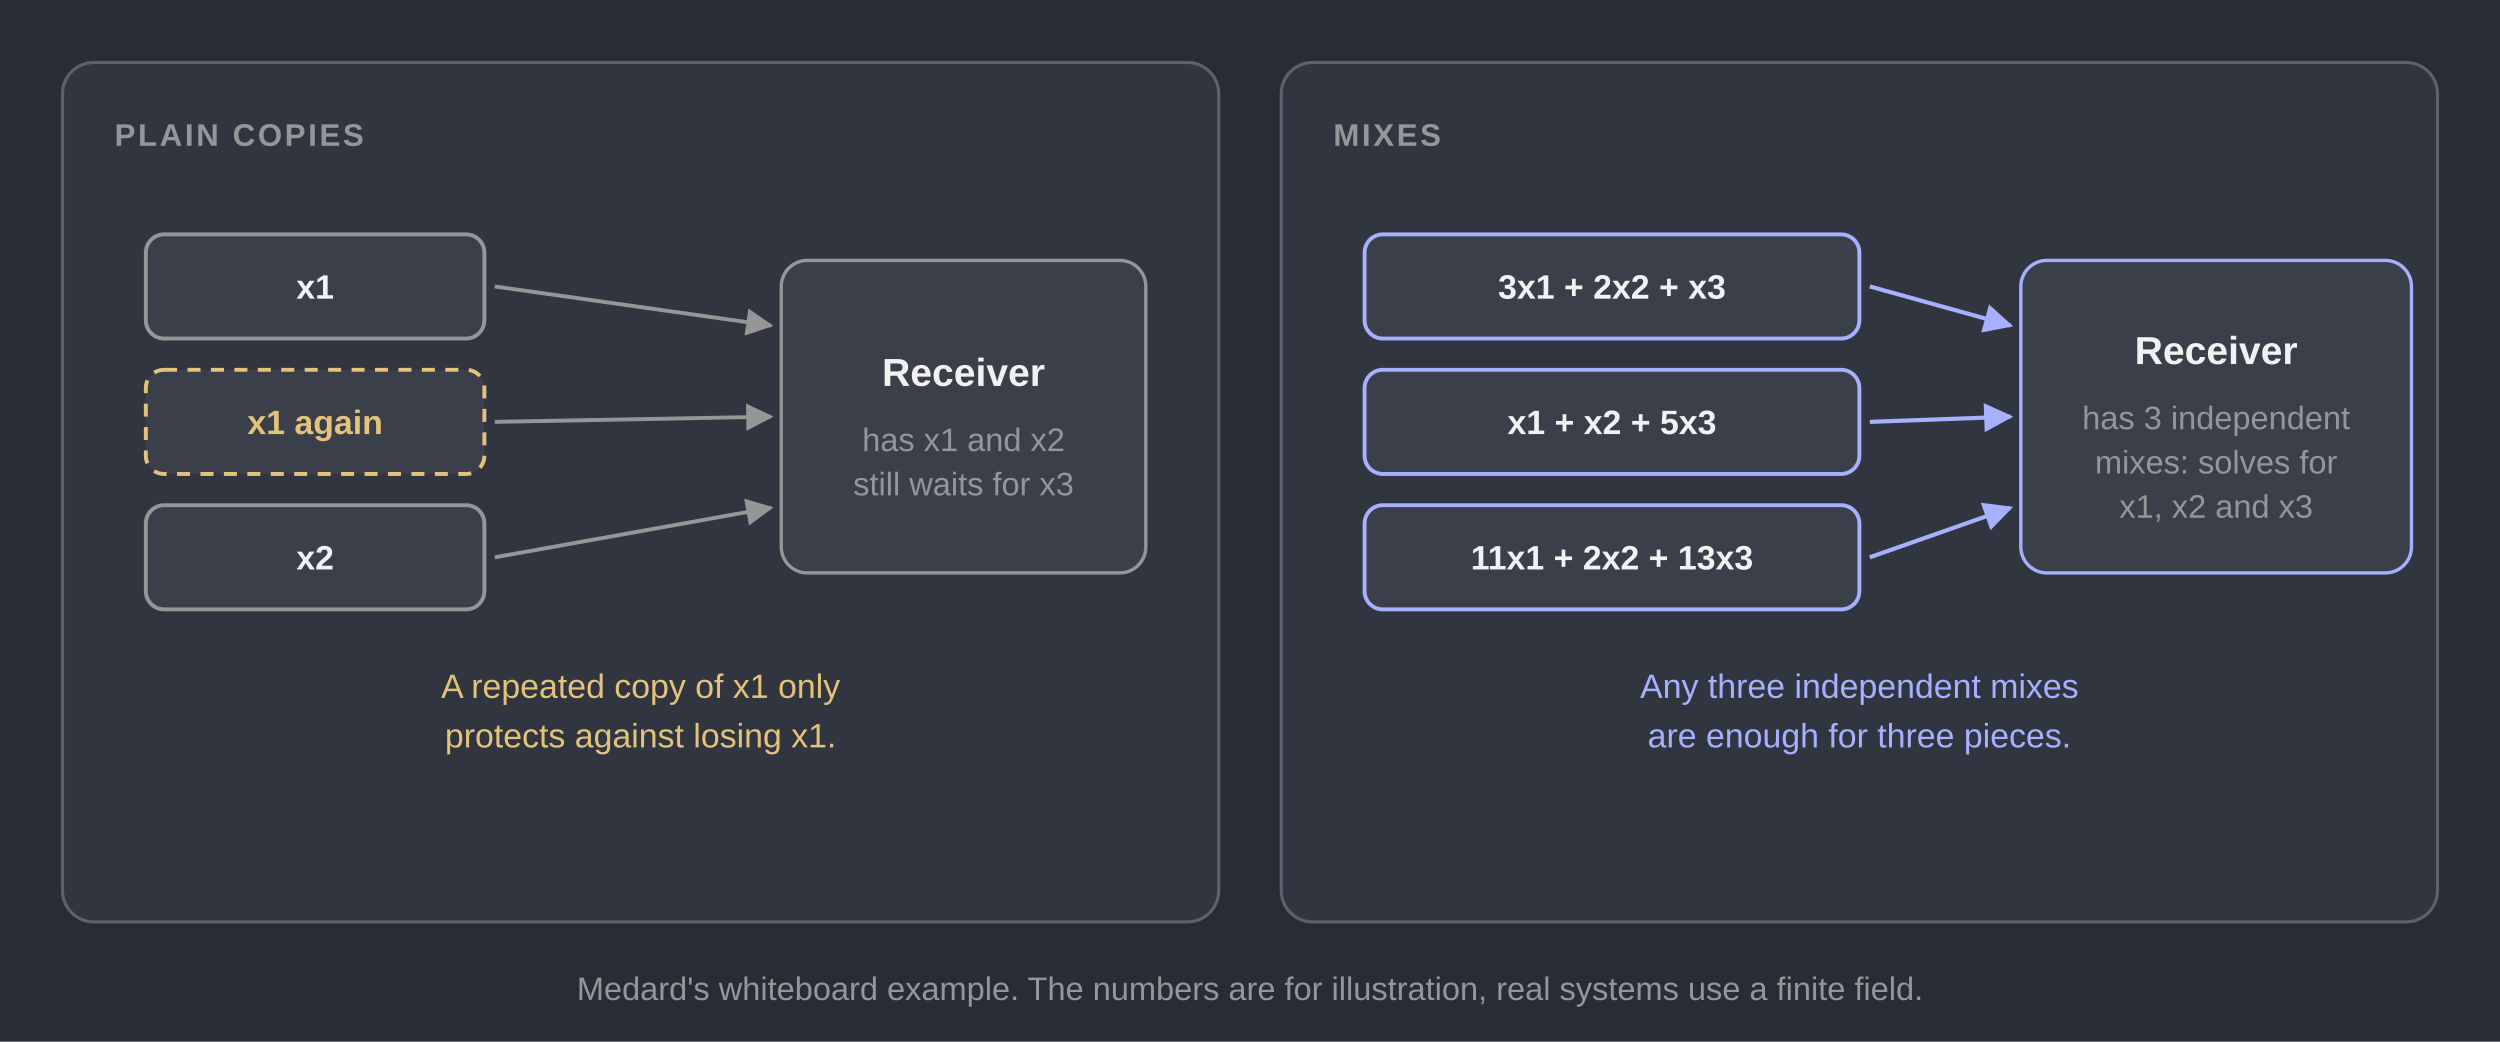
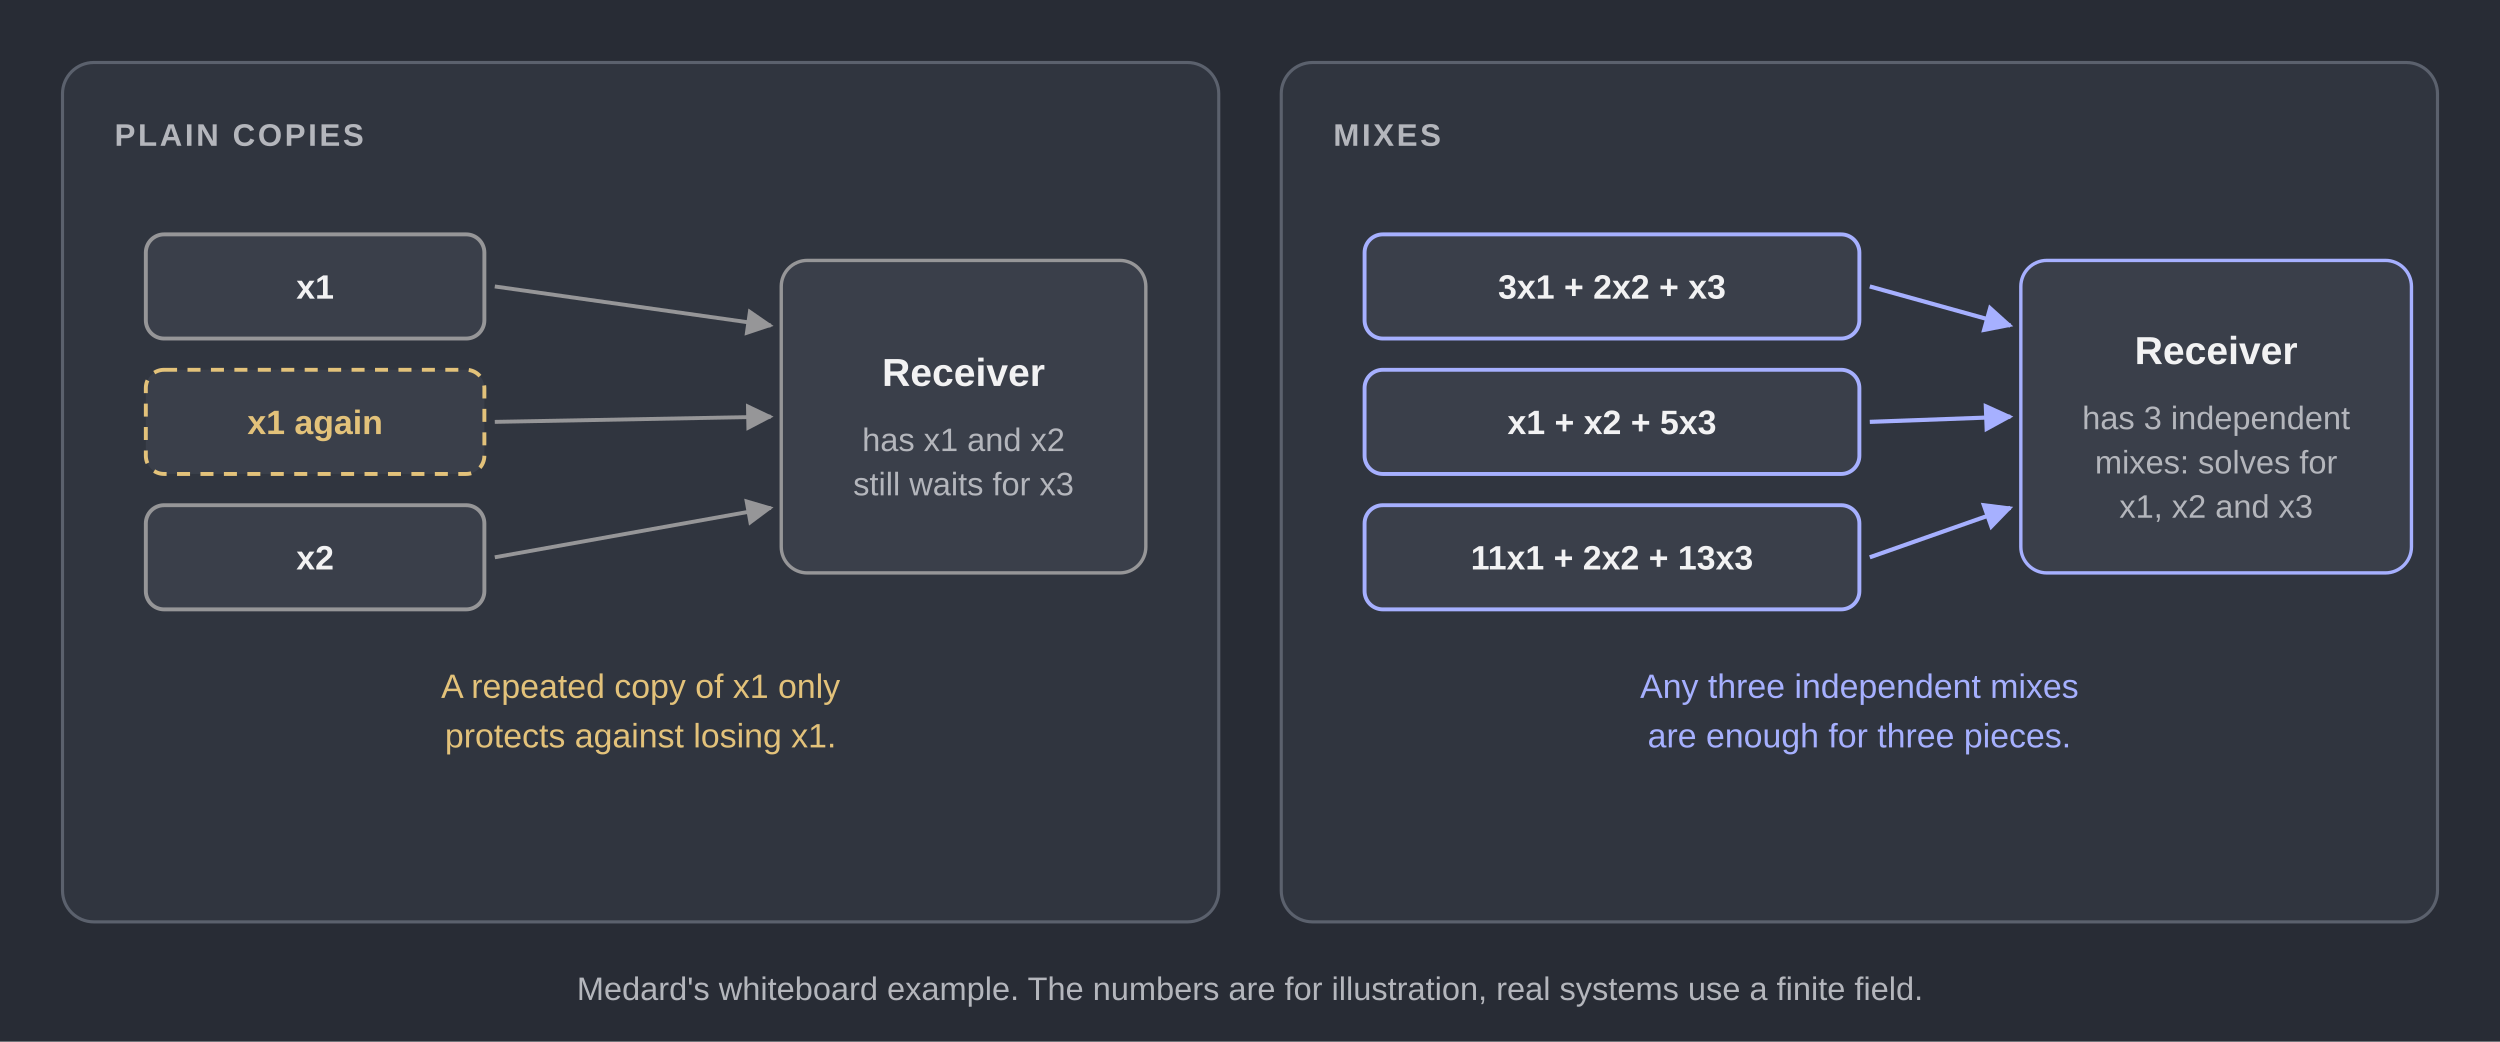
<svg xmlns="http://www.w3.org/2000/svg" viewBox="0 0 960 400" font-family="Helvetica Neue, Arial, sans-serif">
  <defs>
    <marker id="a" viewBox="0 0 10 10" refX="9" refY="5" markerWidth="7" markerHeight="7" orient="auto-start-reverse">
      <path d="M0 0L10 5L0 10z" fill="#969698" />
    </marker>
    <marker id="aw" viewBox="0 0 10 10" refX="9" refY="5" markerWidth="7" markerHeight="7" orient="auto-start-reverse">
      <path d="M0 0L10 5L0 10z" fill="#E3C27A" />
    </marker>
    <marker id="al" viewBox="0 0 10 10" refX="9" refY="5" markerWidth="7" markerHeight="7" orient="auto-start-reverse">
      <path d="M0 0L10 5L0 10z" fill="#A6B0FF" />
    </marker>
    <marker id="ab" viewBox="0 0 10 10" refX="9" refY="5" markerWidth="7" markerHeight="7" orient="auto-start-reverse">
      <path d="M0 0L10 5L0 10z" fill="#93C3EA" />
    </marker>
  </defs>
  <rect width="960" height="400" fill="#282C35" />
  <rect x="24" y="24" width="444" height="330" rx="12" fill="#30353F" stroke="#5B616D" stroke-width="1.2" />
  <rect x="492" y="24" width="444" height="330" rx="12" fill="#30353F" stroke="#5B616D" stroke-width="1.2" />
-   <text x="44" y="56" fill="#969698" font-size="12" font-weight="600" text-anchor="start" letter-spacing="1">PLAIN COPIES</text>
-   <text x="512" y="56" fill="#969698" font-size="12" font-weight="600" text-anchor="start" letter-spacing="1">MIXES</text>
+   <text x="44" y="56" fill="#B4B6BC" font-size="12" font-weight="600" text-anchor="start" letter-spacing="1">PLAIN COPIES</text>
+   <text x="512" y="56" fill="#B4B6BC" font-size="12" font-weight="600" text-anchor="start" letter-spacing="1">MIXES</text>
  <rect x="56" y="90" width="130" height="40" rx="7" fill="#3A3F4A" stroke="#969698" stroke-width="1.5" />
  <text x="121.0" y="114.68" fill="#F2F2F3" font-size="13" font-weight="600" text-anchor="middle">x1</text>
  <rect x="56" y="142" width="130" height="40" rx="7" fill="#3A3F4A" stroke="#E3C27A" stroke-width="1.5" stroke-dasharray="5 4" />
  <text x="121.0" y="166.68" fill="#E3C27A" font-size="13" font-weight="600" text-anchor="middle">x1 again</text>
  <rect x="56" y="194" width="130" height="40" rx="7" fill="#3A3F4A" stroke="#969698" stroke-width="1.5" />
  <text x="121.0" y="218.68" fill="#F2F2F3" font-size="13" font-weight="600" text-anchor="middle">x2</text>
  <line x1="190" y1="110" x2="296" y2="125" stroke="#969698" stroke-width="1.5" marker-end="url(#a)" />
  <line x1="190" y1="162" x2="296" y2="160" stroke="#969698" stroke-width="1.5" marker-end="url(#a)" />
  <line x1="190" y1="214" x2="296" y2="195" stroke="#969698" stroke-width="1.5" marker-end="url(#a)" />
  <rect x="300" y="100" width="140" height="120" rx="10" fill="#3A3F4A" stroke="#969698" stroke-width="1.3" />
  <text x="370.0" y="148.2" fill="#F2F2F3" font-size="15" font-weight="600" text-anchor="middle">Receiver</text>
-   <text x="370.0" y="173.2" fill="#969698" font-size="12.5" font-weight="400" text-anchor="middle">has x1 and x2</text>
-   <text x="370.0" y="190.2" fill="#969698" font-size="12.5" font-weight="400" text-anchor="middle">still waits for x3</text>
+   <text x="370.0" y="173.2" fill="#B4B6BC" font-size="12.5" font-weight="400" text-anchor="middle">has x1 and x2</text>
+   <text x="370.0" y="190.2" fill="#B4B6BC" font-size="12.5" font-weight="400" text-anchor="middle">still waits for x3</text>
  <text x="246" y="268" fill="#E3C27A" font-size="13" font-weight="400" text-anchor="middle">A repeated copy of x1 only</text>
  <text x="246" y="287" fill="#E3C27A" font-size="13" font-weight="400" text-anchor="middle">protects against losing x1.</text>
  <rect x="524" y="90" width="190" height="40" rx="7" fill="#3A3F4A" stroke="#A6B0FF" stroke-width="1.5" />
  <text x="619.0" y="114.68" fill="#F2F2F3" font-size="13" font-weight="600" text-anchor="middle">3x1 + 2x2 + x3</text>
  <rect x="524" y="142" width="190" height="40" rx="7" fill="#3A3F4A" stroke="#A6B0FF" stroke-width="1.5" />
  <text x="619.0" y="166.68" fill="#F2F2F3" font-size="13" font-weight="600" text-anchor="middle">x1 + x2 + 5x3</text>
  <rect x="524" y="194" width="190" height="40" rx="7" fill="#3A3F4A" stroke="#A6B0FF" stroke-width="1.5" />
  <text x="619.0" y="218.68" fill="#F2F2F3" font-size="13" font-weight="600" text-anchor="middle">11x1 + 2x2 + 13x3</text>
  <line x1="718" y1="110" x2="772" y2="125" stroke="#A6B0FF" stroke-width="1.6" marker-end="url(#al)" />
  <line x1="718" y1="162" x2="772" y2="160" stroke="#A6B0FF" stroke-width="1.6" marker-end="url(#al)" />
  <line x1="718" y1="214" x2="772" y2="195" stroke="#A6B0FF" stroke-width="1.6" marker-end="url(#al)" />
  <rect x="776" y="100" width="150" height="120" rx="10" fill="#3A3F4A" stroke="#A6B0FF" stroke-width="1.3" />
  <text x="851.0" y="139.8" fill="#F2F2F3" font-size="15" font-weight="600" text-anchor="middle">Receiver</text>
-   <text x="851.0" y="164.8" fill="#969698" font-size="12.5" font-weight="400" text-anchor="middle">has 3 independent</text>
-   <text x="851.0" y="181.8" fill="#969698" font-size="12.5" font-weight="400" text-anchor="middle">mixes: solves for</text>
-   <text x="851.0" y="198.8" fill="#969698" font-size="12.5" font-weight="400" text-anchor="middle">x1, x2 and x3</text>
+   <text x="851.0" y="164.8" fill="#B4B6BC" font-size="12.5" font-weight="400" text-anchor="middle">has 3 independent</text>
+   <text x="851.0" y="181.8" fill="#B4B6BC" font-size="12.5" font-weight="400" text-anchor="middle">mixes: solves for</text>
+   <text x="851.0" y="198.8" fill="#B4B6BC" font-size="12.5" font-weight="400" text-anchor="middle">x1, x2 and x3</text>
  <text x="714" y="268" fill="#A6B0FF" font-size="13" font-weight="400" text-anchor="middle">Any three independent mixes</text>
  <text x="714" y="287" fill="#A6B0FF" font-size="13" font-weight="400" text-anchor="middle">are enough for three pieces.</text>
-   <text x="480" y="384" fill="#969698" font-size="12.5" font-weight="400" text-anchor="middle">Medard's whiteboard example. The numbers are for illustration, real systems use a finite field.</text>
+   <text x="480" y="384" fill="#B4B6BC" font-size="12.5" font-weight="400" text-anchor="middle">Medard's whiteboard example. The numbers are for illustration, real systems use a finite field.</text>
</svg>
